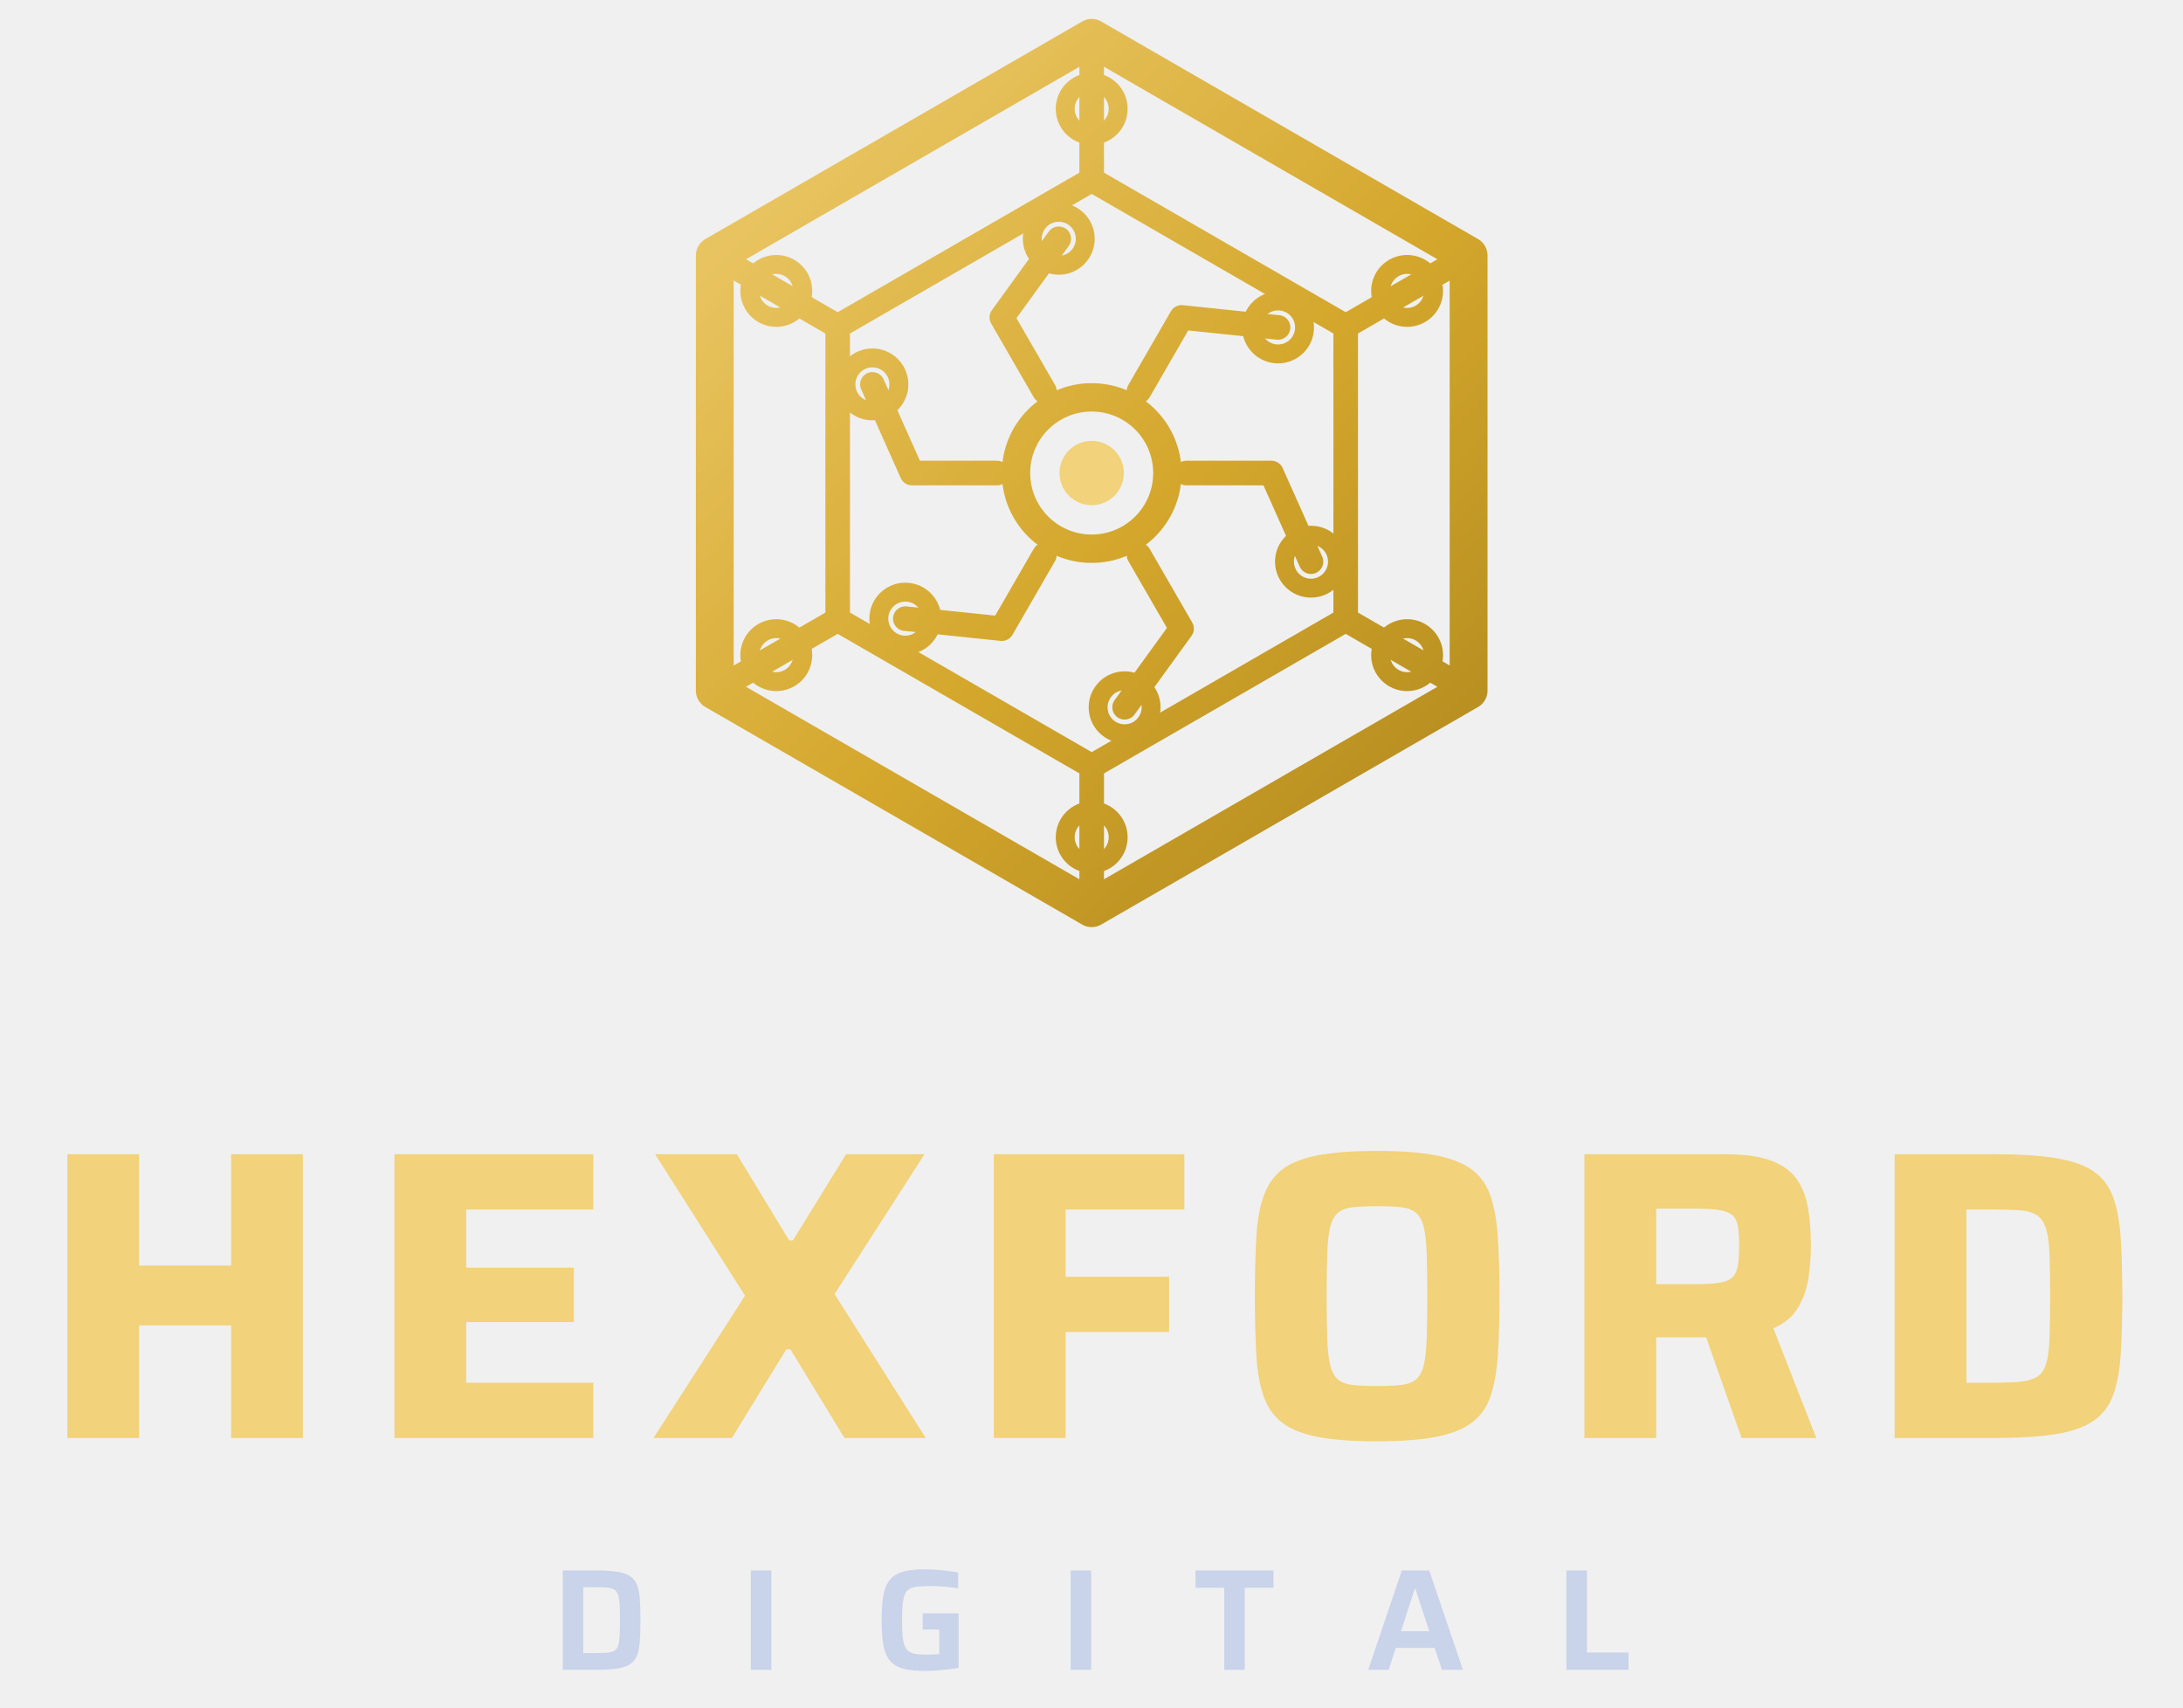
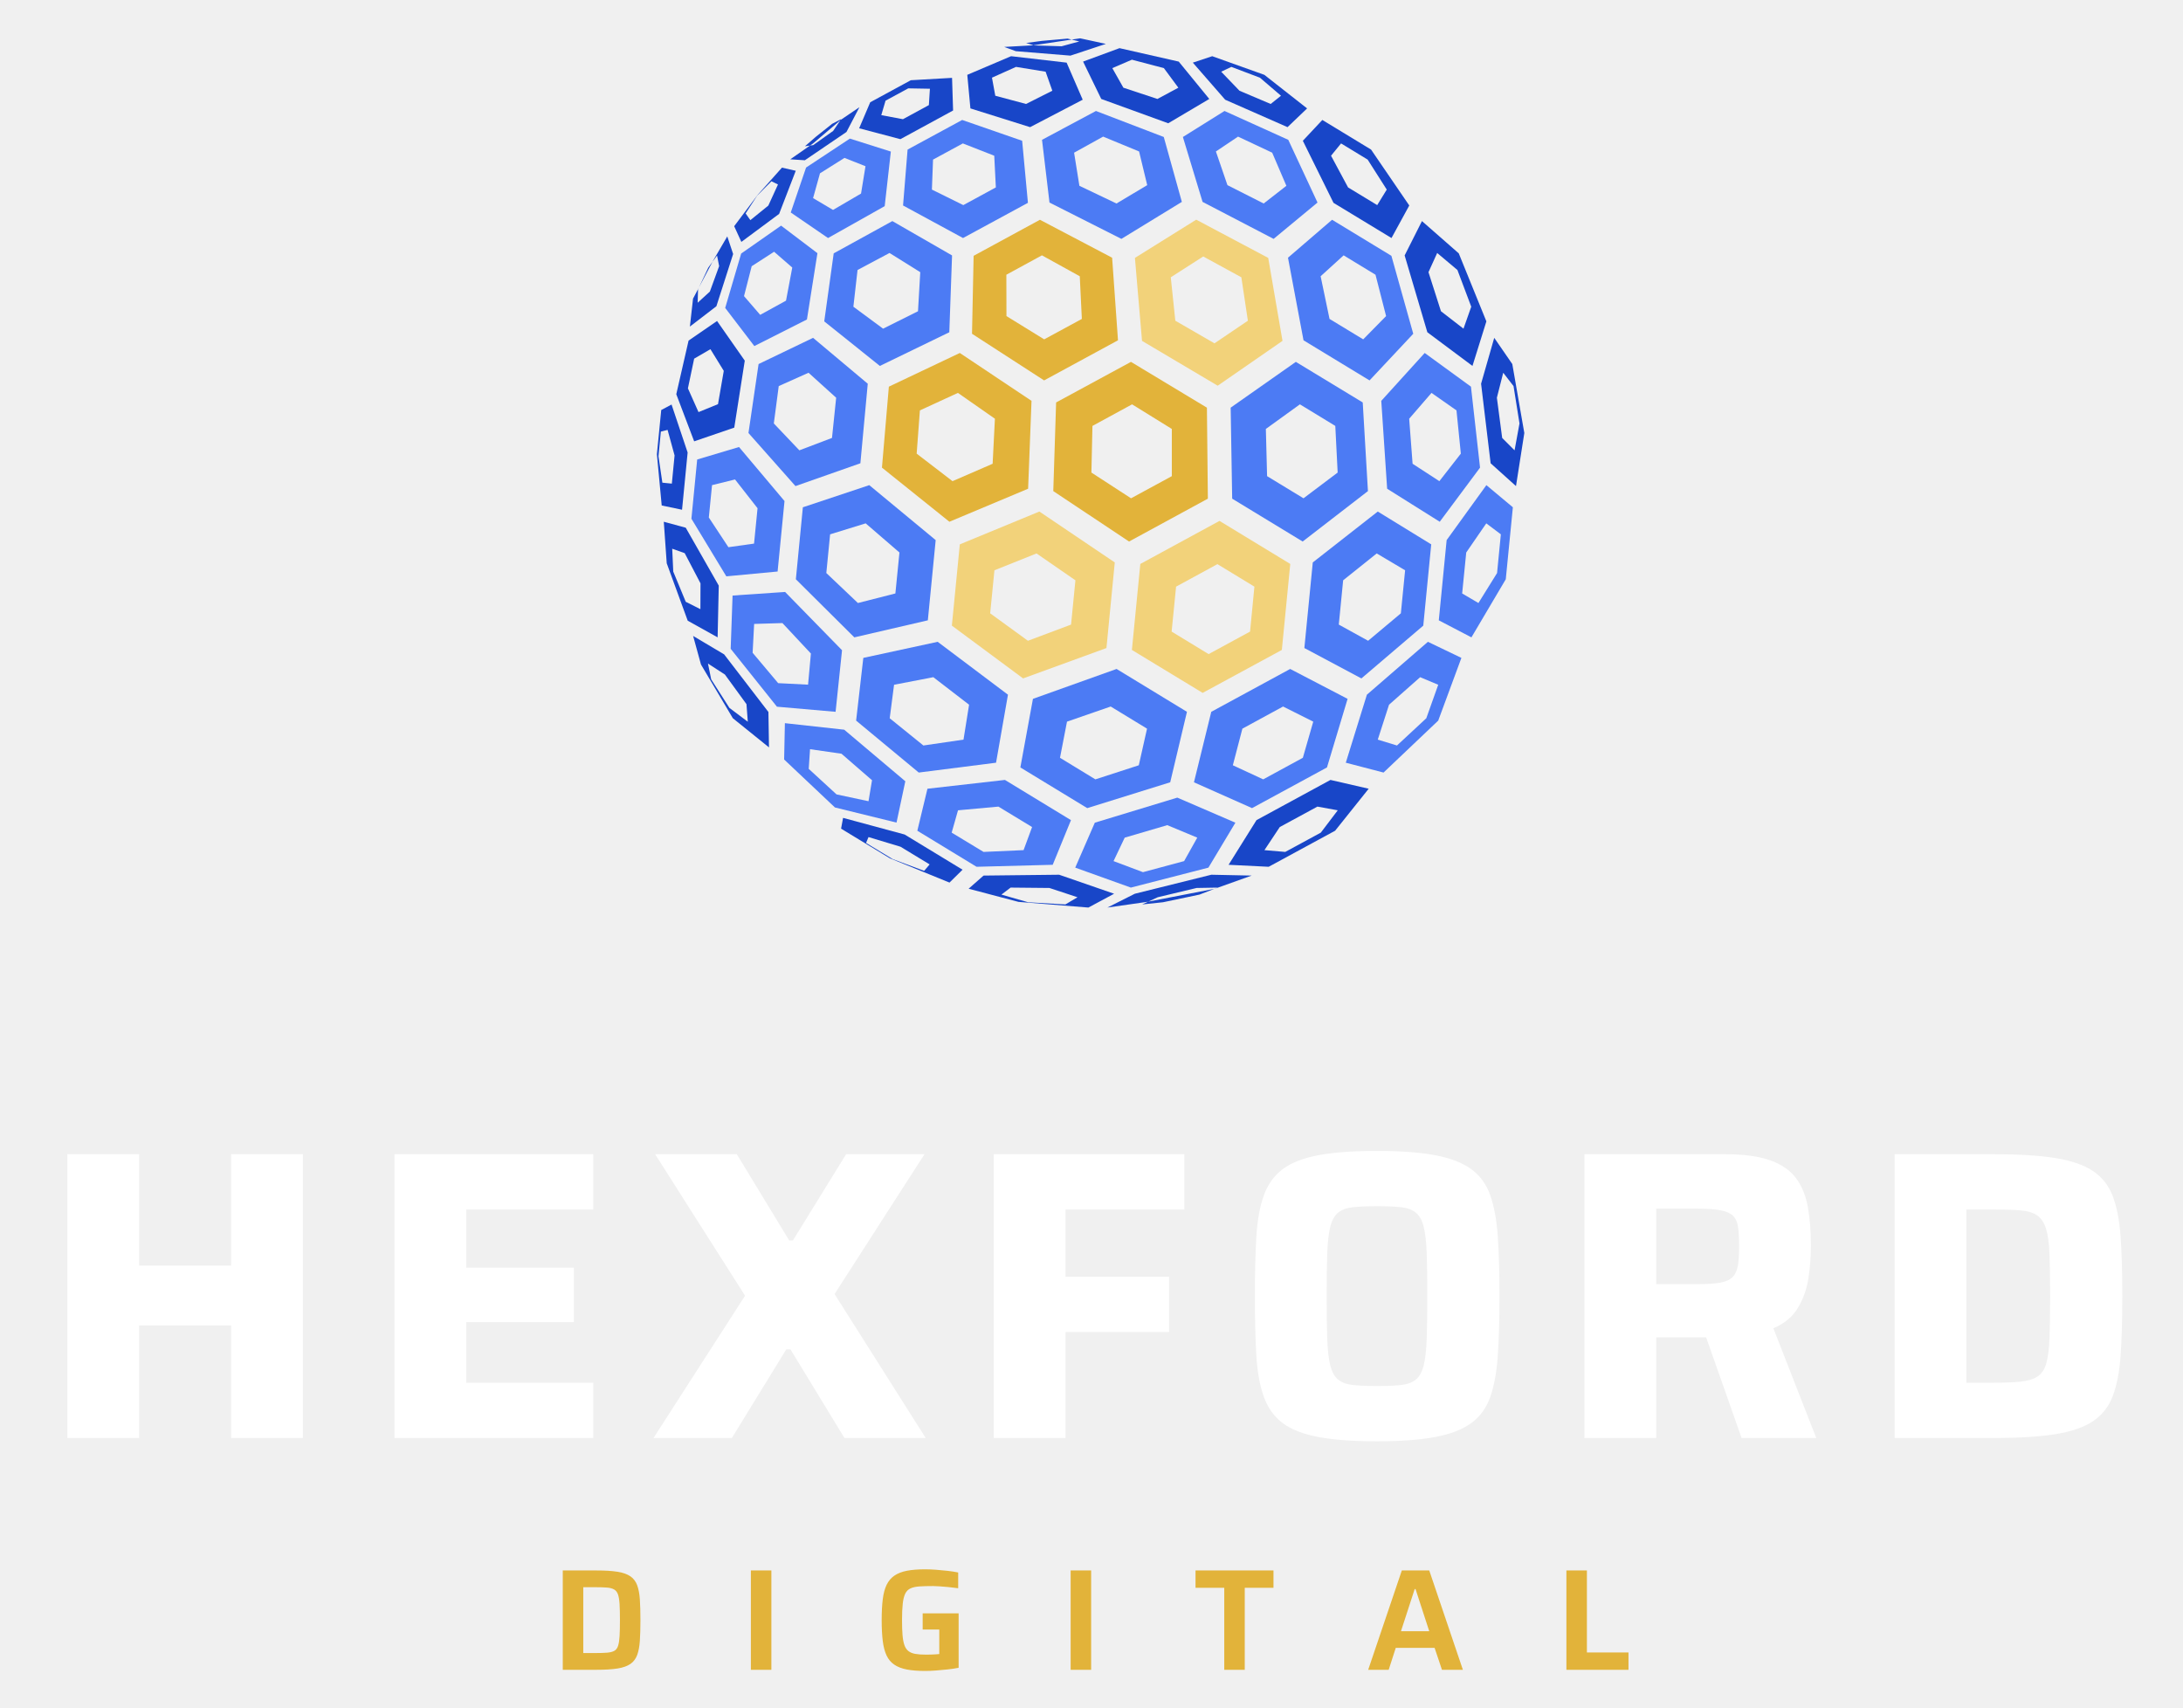
<svg xmlns="http://www.w3.org/2000/svg" viewBox="0 0 230.7 180.5" width="923" height="722" role="img" aria-label="Hexford Digital">
  <g transform="translate(65.37 0)">
-     <defs>
-       <linearGradient id="hxg" x1="0" y1="0" x2="100" y2="100" gradientUnits="userSpaceOnUse">
-         <stop offset="0" stop-color="#F2D27A" />
-         <stop offset="0.55" stop-color="#D4A72C" />
-         <stop offset="1" stop-color="#A8811A" />
-       </linearGradient>
-     </defs>
-     <g fill="none" stroke="url(#hxg)" stroke-linecap="round" stroke-linejoin="round">
-       <polygon points="50.0,4.0 89.84,27.0 89.84,73.0 50.0,96.0 10.16,73.0 10.16,27.0" stroke-width="4" />
-       <polygon points="50.0,19.0 76.85,34.5 76.85,65.5 50.0,81.0 23.15,65.5 23.15,34.5" stroke-width="2.6" />
-       <polyline points="55.0,41.34 59.5,33.55 69.7,34.61" stroke-width="2.6" />
-       <circle cx="69.7" cy="34.61" r="2.8" stroke-width="2" />
-       <line x1="50.0" y1="19.0" x2="50.0" y2="4.0" stroke-width="2.6" />
-       <circle cx="50.0" cy="11.5" r="2.8" stroke-width="2" />
-       <polyline points="60.0,50.0 69.0,50.0 73.18,59.37" stroke-width="2.6" />
-       <circle cx="73.18" cy="59.37" r="2.8" stroke-width="2" />
-       <line x1="76.85" y1="34.5" x2="89.84" y2="27.0" stroke-width="2.6" />
-       <circle cx="83.34" cy="30.75" r="2.8" stroke-width="2" />
-       <polyline points="55.0,58.66 59.5,66.45 53.48,74.76" stroke-width="2.6" />
-       <circle cx="53.48" cy="74.76" r="2.8" stroke-width="2" />
-       <line x1="76.85" y1="65.5" x2="89.84" y2="73.0" stroke-width="2.6" />
-       <circle cx="83.34" cy="69.25" r="2.8" stroke-width="2" />
-       <polyline points="45.0,58.66 40.5,66.45 30.3,65.39" stroke-width="2.6" />
-       <circle cx="30.3" cy="65.39" r="2.8" stroke-width="2" />
-       <line x1="50.0" y1="81.0" x2="50.0" y2="96.0" stroke-width="2.6" />
-       <circle cx="50.0" cy="88.5" r="2.8" stroke-width="2" />
-       <polyline points="40.0,50.0 31.0,50.0 26.82,40.63" stroke-width="2.6" />
-       <circle cx="26.82" cy="40.63" r="2.8" stroke-width="2" />
-       <line x1="23.15" y1="65.5" x2="10.16" y2="73.0" stroke-width="2.6" />
-       <circle cx="16.66" cy="69.25" r="2.8" stroke-width="2" />
-       <polyline points="45.0,41.34 40.5,33.55 46.52,25.24" stroke-width="2.6" />
-       <circle cx="46.52" cy="25.24" r="2.8" stroke-width="2" />
-       <line x1="23.15" y1="34.5" x2="10.16" y2="27.0" stroke-width="2.6" />
-       <circle cx="16.66" cy="30.75" r="2.8" stroke-width="2" />
-       <circle cx="50" cy="50" r="8" stroke-width="3" />
-     </g>
-     <circle cx="50" cy="50" r="3.4" fill="#F2D27A" />
+     <path d="M23.52,12.64 L25.45,11.33 L24.08,13.95 L19.68,16.94 L18.14,16.84 L20.55,15.16 Z M20.83,14.47 L19.69,15.46 L20.56,15.34 L22.67,13.84 L23.52,12.59 L22.56,13.09 Z" fill="#1846C8" fill-rule="evenodd" />
+     <path d="M43.81,4.79 L48.78,4.05 L51.50,4.64 L47.75,5.88 L41.98,5.41 L40.75,4.96 Z M43.07,4.54 L43.90,4.80 L46.82,4.89 L48.69,4.38 L47.45,4.08 L44.75,4.32 Z" fill="#1846C8" fill-rule="evenodd" />
+     <path d="M62.65,92.46 L66.91,92.55 L63.02,93.94 L55.85,95.33 L51.66,95.93 L54.56,94.47 Z M56.98,94.84 L55.34,95.60 L57.54,95.37 L61.40,94.56 L63.31,93.82 L61.09,93.86 Z" fill="#1846C8" fill-rule="evenodd" />
+     <path d="M11.48,24.99 L12.10,26.85 L10.33,32.37 L7.53,34.52 L7.86,31.57 L10.00,27.52 Z M9.47,28.29 L8.39,30.59 L8.35,32.00 L9.64,30.82 L10.62,28.13 L10.40,27.01 Z" fill="#1846C8" fill-rule="evenodd" />
+     <path d="M17.26,17.72 L18.72,18.05 L16.96,22.61 L12.97,25.57 L12.21,23.91 L14.69,20.60 Z M14.64,20.68 L13.42,22.56 L13.92,23.27 L15.82,21.73 L16.84,19.50 L16.15,19.16 Z" fill="#1846C8" fill-rule="evenodd" />
+     <path d="M30.23,88.21 L36.35,91.93 L34.97,93.29 L28.66,90.72 L23.51,87.59 L23.72,86.45 Z M26.41,88.48 L26.15,89.10 L28.97,90.81 L32.29,92.05 L32.87,91.37 L29.79,89.50 Z" fill="#1846C8" fill-rule="evenodd" />
+     <path d="M46.56,92.46 L52.37,94.47 L49.65,95.93 L42.26,95.33 L36.99,93.94 L38.57,92.55 Z M41.43,93.82 L40.46,94.56 L43.28,95.37 L47.22,95.60 L48.50,94.84 L45.53,93.86 Z" fill="#1846C8" fill-rule="evenodd" />
+     <path d="M5.59,42.76 L7.29,47.83 L6.70,53.88 L4.55,53.43 L4.04,48.01 L4.50,43.34 Z M4.46,45.62 L4.21,48.23 L4.62,51.02 L5.62,51.12 L5.91,48.14 L5.17,45.44 Z" fill="#1846C8" fill-rule="evenodd" />
+     <path d="M11.15,69.17 L15.83,75.26 L15.89,79.00 L12.07,75.92 L8.70,70.24 L7.87,67.22 Z M9.44,70.14 L9.78,71.81 L11.71,74.83 L13.65,76.29 L13.51,74.43 L11.23,71.30 Z" fill="#1846C8" fill-rule="evenodd" />
+     <path d="M92.55,35.71 L94.46,38.48 L95.73,45.77 L94.85,51.38 L92.17,48.97 L91.16,40.56 Z M92.83,42.04 L93.39,46.29 L94.70,47.60 L95.22,44.76 L94.59,40.81 L93.50,39.40 Z" fill="#1846C8" fill-rule="evenodd" />
+     <path d="M62.74,5.94 L68.25,7.91 L72.77,11.46 L70.70,13.44 L64.11,10.54 L60.69,6.62 Z M63.69,7.58 L65.62,9.59 L68.92,10.99 L70.01,10.12 L67.78,8.21 L64.76,7.07 Z" fill="#1846C8" fill-rule="evenodd" />
+     <path d="M7.09,55.78 L10.58,61.90 L10.46,67.37 L7.30,65.61 L5.08,59.54 L4.77,55.15 Z M5.66,58.00 L5.77,60.42 L7.09,63.61 L8.64,64.39 L8.65,61.66 L6.98,58.47 Z" fill="#1846C8" fill-rule="evenodd" />
+     <path d="M75.24,82.44 L79.28,83.37 L75.73,87.81 L68.71,91.62 L64.47,91.41 L67.42,86.69 Z M69.88,87.42 L68.26,89.86 L70.46,90.05 L74.22,88.01 L76.01,85.65 L73.86,85.26 Z" fill="#1846C8" fill-rule="evenodd" />
+     <path d="M30.88,8.48 L35.24,8.23 L35.35,11.68 L29.78,14.71 L25.42,13.56 L26.59,10.81 Z M28.21,10.64 L27.76,12.17 L30.05,12.60 L32.79,11.11 L32.90,9.38 L30.61,9.34 Z" fill="#1846C8" fill-rule="evenodd" />
+     <path d="M84.91,23.37 L88.80,26.78 L91.72,33.97 L90.25,38.68 L85.48,35.12 L83.08,27.00 Z M85.60,28.77 L86.92,32.90 L89.30,34.74 L90.12,32.42 L88.66,28.54 L86.52,26.74 Z" fill="#1846C8" fill-rule="evenodd" />
+     <path d="M74.38,12.68 L79.53,15.81 L83.57,21.72 L81.69,25.16 L75.56,21.44 L72.32,14.88 Z M75.30,16.46 L77.10,19.81 L80.18,21.68 L81.19,20.04 L79.17,16.87 L76.36,15.16 Z" fill="#1846C8" fill-rule="evenodd" />
+     <path d="M91.72,51.28 L94.52,53.62 L93.77,61.23 L90.14,67.37 L86.69,65.57 L87.52,57.09 Z M89.59,58.40 L89.16,62.73 L90.88,63.74 L92.85,60.57 L93.25,56.48 L91.71,55.32 Z" fill="#4C7BF4" fill-rule="evenodd" />
+     <path d="M52.94,5.09 L59.20,6.51 L62.43,10.46 L58.09,13.03 L51.01,10.46 L49.09,6.51 Z M52.18,7.20 L53.35,9.27 L56.95,10.46 L59.16,9.27 L57.63,7.20 L54.25,6.31 Z" fill="#1846C8" fill-rule="evenodd" />
+     <path d="M10.40,33.93 L13.33,38.12 L12.22,45.20 L7.98,46.65 L6.09,41.67 L7.39,36.00 Z M7.98,37.91 L7.32,41.05 L8.44,43.56 L10.50,42.72 L11.11,39.20 L9.70,36.91 Z" fill="#1846C8" fill-rule="evenodd" />
+     <path d="M85.54,67.84 L89.08,69.54 L86.63,76.17 L80.85,81.66 L76.86,80.62 L79.09,73.43 Z M81.43,74.49 L80.24,78.18 L82.27,78.80 L85.37,75.92 L86.63,72.38 L84.72,71.58 Z" fill="#4C7BF4" fill-rule="evenodd" />
+     <path d="M41.48,5.94 L47.35,6.62 L49.05,10.54 L43.49,13.44 L37.18,11.46 L36.85,7.91 Z M39.46,8.21 L39.81,10.12 L43.06,10.99 L45.84,9.59 L45.13,7.58 L42.00,7.07 Z" fill="#1846C8" fill-rule="evenodd" />
+     <path d="M23.84,77.13 L30.30,82.58 L29.37,86.95 L22.86,85.35 L17.49,80.28 L17.57,76.44 Z M20.23,79.19 L20.09,81.27 L23.03,83.97 L26.41,84.69 L26.78,82.47 L23.55,79.67 Z" fill="#4C7BF4" fill-rule="evenodd" />
+     <path d="M24.44,14.65 L28.77,16.02 L28.12,21.79 L22.13,25.16 L18.19,22.46 L19.81,17.71 Z M21.28,18.32 L20.55,20.94 L22.66,22.19 L25.62,20.46 L26.09,17.57 L23.87,16.69 Z" fill="#4C7BF4" fill-rule="evenodd" />
+     <path d="M59.05,84.31 L65.19,86.96 L62.34,91.71 L54.14,93.82 L48.26,91.71 L50.33,86.96 Z M53.49,88.54 L52.31,91.02 L55.42,92.19 L59.77,91.02 L61.16,88.54 L57.99,87.22 Z" fill="#4C7BF4" fill-rule="evenodd" />
+     <path d="M17.17,23.85 L21.01,26.76 L19.90,33.77 L14.34,36.58 L11.26,32.55 L12.95,26.80 Z M14.06,28.14 L13.25,31.30 L14.96,33.28 L17.69,31.78 L18.35,28.28 L16.43,26.61 Z" fill="#4C7BF4" fill-rule="evenodd" />
+     <path d="M40.83,82.44 L47.81,86.69 L45.88,91.41 L37.83,91.62 L31.57,87.81 L32.64,83.37 Z M35.87,85.65 L35.20,88.01 L38.57,90.05 L42.80,89.86 L43.70,87.42 L40.14,85.26 Z" fill="#4C7BF4" fill-rule="evenodd" />
+     <path d="M12.72,47.25 L17.53,52.96 L16.80,60.41 L11.38,60.92 L7.69,54.83 L8.30,48.57 Z M9.87,51.28 L9.53,54.70 L11.60,57.84 L14.31,57.46 L14.68,53.72 L12.30,50.68 Z" fill="#4C7BF4" fill-rule="evenodd" />
+     <path d="M17.59,62.57 L23.61,68.73 L22.93,75.24 L16.73,74.70 L11.84,68.58 L12.04,62.95 Z M14.32,65.95 L14.16,69.00 L16.86,72.21 L20.02,72.37 L20.32,69.08 L17.31,65.86 Z" fill="#4C7BF4" fill-rule="evenodd" />
+     <path d="M85.20,37.31 L90.09,40.87 L91.05,49.43 L86.79,55.15 L81.23,51.66 L80.61,42.37 Z M83.56,44.26 L83.92,49.02 L86.75,50.86 L89.02,47.95 L88.56,43.38 L85.92,41.53 Z" fill="#4C7BF4" fill-rule="evenodd" />
+     <path d="M64.04,11.73 L70.78,14.78 L73.87,21.41 L69.23,25.25 L61.72,21.34 L59.64,14.48 Z M63.13,16.01 L64.35,19.57 L68.18,21.51 L70.58,19.64 L69.08,16.14 L65.47,14.44 Z" fill="#4C7BF4" fill-rule="evenodd" />
+     <path d="M70.98,70.71 L77.05,73.87 L74.87,81.12 L66.95,85.42 L60.81,82.69 L62.64,75.24 Z M65.93,77.02 L64.92,80.89 L68.13,82.38 L72.32,80.10 L73.42,76.28 L70.23,74.68 Z" fill="#4C7BF4" fill-rule="evenodd" />
+     <path d="M36.31,12.68 L42.65,14.88 L43.26,21.44 L36.40,25.16 L30.06,21.72 L30.54,15.81 Z M33.23,16.87 L33.11,20.04 L36.43,21.68 L39.87,19.81 L39.70,16.46 L36.38,15.16 Z" fill="#4C7BF4" fill-rule="evenodd" />
+     <path d="M75.41,23.23 L81.68,27.04 L83.99,35.28 L79.37,40.21 L72.39,35.97 L70.75,27.24 Z M74.20,29.20 L75.14,33.71 L78.70,35.87 L81.12,33.41 L80.00,29.04 L76.63,26.99 Z" fill="#4C7BF4" fill-rule="evenodd" />
+     <path d="M80.24,54.07 L85.89,57.54 L85.05,66.13 L78.51,71.71 L72.48,68.50 L73.37,59.45 Z M76.58,61.34 L76.12,66.02 L79.22,67.73 L82.68,64.83 L83.13,60.28 L80.13,58.50 Z" fill="#4C7BF4" fill-rule="evenodd" />
+     <path d="M50.45,11.73 L57.62,14.48 L59.53,21.34 L53.14,25.25 L45.54,21.41 L44.75,14.78 Z M48.14,16.14 L48.70,19.64 L52.62,21.51 L55.87,19.57 L55.01,16.01 L51.21,14.44 Z" fill="#4C7BF4" fill-rule="evenodd" />
+     <path d="M20.55,35.71 L26.33,40.56 L25.55,48.97 L18.69,51.38 L13.72,45.77 L14.79,38.48 Z M16.92,40.81 L16.40,44.76 L19.10,47.60 L22.55,46.29 L22.99,42.04 L20.07,39.40 Z" fill="#4C7BF4" fill-rule="evenodd" />
+     <path d="M33.72,67.84 L41.15,73.43 L39.89,80.62 L31.72,81.66 L25.10,76.17 L25.86,69.54 Z M29.11,72.38 L28.65,75.92 L32.21,78.80 L36.45,78.18 L37.04,74.49 L33.26,71.58 Z" fill="#4C7BF4" fill-rule="evenodd" />
+     <path d="M28.93,23.37 L35.24,27.00 L34.95,35.12 L27.61,38.68 L21.73,33.97 L22.73,26.78 Z M25.25,28.54 L24.81,32.42 L27.95,34.74 L31.64,32.90 L31.88,28.77 L28.63,26.74 Z" fill="#4C7BF4" fill-rule="evenodd" />
+     <path d="M52.63,70.71 L60.07,75.24 L58.30,82.69 L49.53,85.42 L42.46,81.12 L43.79,73.87 Z M47.39,76.28 L46.65,80.10 L50.39,82.38 L54.98,80.89 L55.85,77.02 L52.01,74.68 Z" fill="#4C7BF4" fill-rule="evenodd" />
+     <path d="M26.49,51.28 L33.51,57.09 L32.68,65.57 L24.91,67.37 L18.73,61.23 L19.47,53.62 Z M22.35,56.48 L21.95,60.57 L25.29,63.74 L29.25,62.73 L29.68,58.40 L26.11,55.32 Z" fill="#4C7BF4" fill-rule="evenodd" />
+     <path d="M71.58,38.25 L78.65,42.54 L79.20,51.91 L72.30,57.24 L64.85,52.71 L64.69,43.09 Z M68.41,45.34 L68.54,50.33 L72.39,52.67 L76.00,49.95 L75.75,45.02 L72.01,42.74 Z" fill="#4C7BF4" fill-rule="evenodd" />
+     <path d="M61.05,23.22 L68.66,27.26 L70.17,36.03 L63.32,40.77 L55.32,36.03 L54.57,27.26 Z M58.36,29.31 L58.84,33.90 L62.98,36.29 L66.51,33.90 L65.82,29.31 L61.79,27.11 Z" fill="#F2D27A" fill-rule="evenodd" />
+     <path d="M63.51,55.06 L70.99,59.61 L70.10,68.70 L61.73,73.24 L54.25,68.70 L55.14,59.61 Z M58.92,62.01 L58.45,66.76 L62.36,69.14 L66.74,66.76 L67.20,62.01 L63.29,59.63 Z" fill="#F2D27A" fill-rule="evenodd" />
+     <path d="M44.53,23.23 L52.16,27.24 L52.78,35.97 L44.97,40.21 L37.35,35.28 L37.52,27.04 Z M40.98,29.04 L40.99,33.41 L44.98,35.87 L48.96,33.71 L48.74,29.20 L44.74,26.99 Z" fill="#E2B33A" fill-rule="evenodd" />
+     <path d="M36.06,37.31 L43.64,42.37 L43.28,51.66 L34.96,55.15 L27.83,49.43 L28.56,40.87 Z M31.84,43.38 L31.50,47.95 L35.29,50.86 L39.53,49.02 L39.77,44.26 L35.86,41.53 Z" fill="#E2B33A" fill-rule="evenodd" />
+     <path d="M44.47,54.07 L52.44,59.45 L51.56,68.50 L42.75,71.71 L35.22,66.13 L36.06,57.54 Z M39.72,60.28 L39.27,64.83 L43.26,67.73 L47.82,66.02 L48.28,61.34 L44.17,58.50 Z" fill="#F2D27A" fill-rule="evenodd" />
+     <path d="M54.15,38.25 L62.18,43.09 L62.28,52.71 L53.95,57.24 L45.94,51.91 L46.24,42.54 Z M50.08,45.02 L49.97,49.95 L54.16,52.67 L58.47,50.33 L58.47,45.34 L54.27,42.74 Z" fill="#E2B33A" fill-rule="evenodd" />
  </g>
-   <path transform="translate(4.00 152.00) scale(0.0436)" d="M71 0V-688H245V-418H468V-688H642V0H468V-273H245V0Z M864.0 0V-688H1346.0V-554H1038.0V-413H1299.0V-281H1038.0V-134H1346.0V0Z M1492.0 0 1714.0 -345 1496.0 -688H1694.0L1821.0 -479H1830.0L1959.0 -688H2149.0L1931.0 -349L2152.0 0H1955.0L1824.0 -215H1814.0L1682.0 0Z M2317.0 0V-688H2779.0V-554H2491.0V-391H2742.0V-257H2491.0V0Z M3246.0 8Q3159.0 8 3103.5 -2.5Q3048.0 -13 3017.0 -36.5Q2986.0 -60 2971.5 -100.5Q2957.0 -141 2953.5 -201.0Q2950.0 -261 2950.0 -344Q2950.0 -427 2953.5 -487.0Q2957.0 -547 2971.5 -587.5Q2986.0 -628 3017.0 -651.5Q3048.0 -675 3103.5 -685.5Q3159.0 -696 3246.0 -696Q3332.0 -696 3387.5 -685.5Q3443.0 -675 3475.0 -651.5Q3507.0 -628 3521.0 -587.5Q3535.0 -547 3539.0 -487.0Q3543.0 -427 3543.0 -344Q3543.0 -261 3539.0 -201.0Q3535.0 -141 3521.0 -100.5Q3507.0 -60 3475.0 -36.5Q3443.0 -13 3387.5 -2.5Q3332.0 8 3246.0 8ZM3246.0 -126Q3282.0 -126 3304.5 -128.5Q3327.0 -131 3340.0 -141.5Q3353.0 -152 3359.0 -175.0Q3365.0 -198 3366.5 -239.0Q3368.0 -280 3368.0 -344Q3368.0 -408 3366.5 -449.0Q3365.0 -490 3359.0 -513.0Q3353.0 -536 3340.0 -546.5Q3327.0 -557 3304.5 -559.5Q3282.0 -562 3246.0 -562Q3211.0 -562 3188.0 -559.5Q3165.0 -557 3152.0 -546.5Q3139.0 -536 3133.0 -513.0Q3127.0 -490 3125.5 -449.0Q3124.0 -408 3124.0 -344Q3124.0 -280 3125.5 -239.0Q3127.0 -198 3133.0 -175.0Q3139.0 -152 3152.0 -141.5Q3165.0 -131 3188.0 -128.5Q3211.0 -126 3246.0 -126Z M3749.0 0V-688H4090.0Q4157.0 -688 4198.5 -673.5Q4240.0 -659 4261.5 -630.5Q4283.0 -602 4290.5 -560.5Q4298.0 -519 4298.0 -466Q4298.0 -427 4292.0 -387.5Q4286.0 -348 4266.5 -315.5Q4247.0 -283 4207.0 -266L4311.0 0H4130.0L4044.0 -244Q4040.0 -244 4035.0 -244H3923.0V0ZM3923.0 -373H4023.0Q4057.0 -373 4077.5 -376.5Q4098.0 -380 4108.0 -390.0Q4118.0 -400 4121.0 -418.0Q4124.0 -436 4124.0 -464Q4124.0 -493 4121.5 -511.0Q4119.0 -529 4109.5 -538.5Q4100.0 -548 4079.5 -552.0Q4059.0 -556 4023.0 -556H3923.0Z M4501.0 0V-688H4742.0Q4834.0 -688 4892.0 -678.5Q4950.0 -669 4983.0 -646.5Q5016.0 -624 5030.5 -584.5Q5045.0 -545 5049.0 -486.0Q5053.0 -427 5053.0 -344Q5053.0 -261 5049.0 -202.0Q5045.0 -143 5030.5 -103.5Q5016.0 -64 4983.0 -41.5Q4950.0 -19 4892.0 -9.5Q4834.0 0 4742.0 0ZM4675.0 -134H4738.0Q4779.0 -134 4805.0 -136.5Q4831.0 -139 4846.5 -148.5Q4862.0 -158 4868.5 -180.5Q4875.0 -203 4876.5 -242.5Q4878.0 -282 4878.0 -344Q4878.0 -406 4876.5 -445.5Q4875.0 -485 4868.0 -507.5Q4861.0 -530 4846.0 -540.0Q4831.0 -550 4805.0 -552.0Q4779.0 -554 4738.0 -554H4675.0Z" fill="#F2D27A" />
-   <path transform="translate(58.21 176.50) scale(0.01526)" d="M82 0V-688H316Q405 -688 461.5 -679.0Q518 -670 550.5 -647.5Q583 -625 597.5 -585.5Q612 -546 616.0 -487.0Q620 -428 620 -344Q620 -260 616.0 -201.0Q612 -142 597.5 -102.5Q583 -63 550.5 -40.5Q518 -18 461.5 -9.0Q405 0 316 0ZM224 -116H308Q357 -116 388.5 -118.5Q420 -121 438.5 -131.0Q457 -141 465.0 -165.5Q473 -190 475.5 -233.0Q478 -276 478 -344Q478 -411 475.5 -454.5Q473 -498 464.5 -522.0Q456 -546 437.5 -556.5Q419 -567 388.0 -569.5Q357 -572 308 -572H224Z M1385.0 0V-688H1527.0V0Z M2593.0 8Q2518.0 8 2465.5 -2.0Q2413.0 -12 2378.5 -35.5Q2344.0 -59 2325.0 -99.0Q2306.0 -139 2298.5 -199.5Q2291.0 -260 2291.0 -344Q2291.0 -428 2298.5 -488.5Q2306.0 -549 2325.5 -589.0Q2345.0 -629 2379.5 -652.5Q2414.0 -676 2466.0 -686.0Q2518.0 -696 2593.0 -696Q2626.0 -696 2666.5 -693.0Q2707.0 -690 2747.0 -685.5Q2787.0 -681 2821.0 -674V-565Q2786.0 -570 2753.0 -573.0Q2720.0 -576 2693.0 -578.0Q2666.0 -580 2648.0 -580Q2591.0 -580 2553.0 -577.5Q2515.0 -575 2491.0 -564.0Q2467.0 -553 2454.5 -528.0Q2442.0 -503 2437.0 -458.5Q2432.0 -414 2432.0 -344Q2432.0 -282 2435.5 -240.0Q2439.0 -198 2448.5 -171.0Q2458.0 -144 2476.5 -129.5Q2495.0 -115 2524.5 -110.0Q2554.0 -105 2598.0 -105Q2614.0 -105 2631.5 -105.5Q2649.0 -106 2664.5 -107.0Q2680.0 -108 2690.0 -109V-279H2575.0V-391H2824.0V-14Q2790.0 -7 2748.0 -2.5Q2706.0 2 2666.0 5.0Q2626.0 8 2593.0 8Z M3600.0 0V-688H3742.0V0Z M4664.0 0V-568H4465.0V-688H5005.0V-568H4806.0V0Z M5661.0 0 5894.0 -688H6084.0L6317.0 0H6172.0L6121.0 -152H5852.0L5803.0 0ZM5888.0 -267H6084.0L5989.0 -559H5983.0Z M7034.0 0V-688H7176.0V-120H7464.0V0Z" fill="#C9D3EA" />
+   <path transform="translate(4.00 152.00) scale(0.0436)" d="M71 0V-688H245V-418H468V-688H642V0H468V-273H245V0Z M864.0 0V-688H1346.0V-554H1038.0V-413H1299.0V-281H1038.0V-134H1346.0V0Z M1492.0 0 1714.0 -345 1496.0 -688H1694.0L1821.0 -479H1830.0L1959.0 -688H2149.0L1931.0 -349L2152.0 0H1955.0L1824.0 -215H1814.0L1682.0 0Z M2317.0 0V-688H2779.0V-554H2491.0V-391H2742.0V-257H2491.0V0Z M3246.0 8Q3159.0 8 3103.5 -2.5Q3048.0 -13 3017.0 -36.5Q2986.0 -60 2971.5 -100.5Q2957.0 -141 2953.5 -201.0Q2950.0 -261 2950.0 -344Q2950.0 -427 2953.5 -487.0Q2957.0 -547 2971.5 -587.5Q2986.0 -628 3017.0 -651.5Q3048.0 -675 3103.5 -685.5Q3159.0 -696 3246.0 -696Q3332.0 -696 3387.5 -685.5Q3443.0 -675 3475.0 -651.5Q3507.0 -628 3521.0 -587.5Q3535.0 -547 3539.0 -487.0Q3543.0 -427 3543.0 -344Q3543.0 -261 3539.0 -201.0Q3535.0 -141 3521.0 -100.5Q3507.0 -60 3475.0 -36.5Q3443.0 -13 3387.5 -2.5Q3332.0 8 3246.0 8ZM3246.0 -126Q3282.0 -126 3304.5 -128.5Q3327.0 -131 3340.0 -141.5Q3353.0 -152 3359.0 -175.0Q3365.0 -198 3366.5 -239.0Q3368.0 -280 3368.0 -344Q3368.0 -408 3366.5 -449.0Q3365.0 -490 3359.0 -513.0Q3353.0 -536 3340.0 -546.5Q3327.0 -557 3304.5 -559.5Q3282.0 -562 3246.0 -562Q3211.0 -562 3188.0 -559.5Q3165.0 -557 3152.0 -546.5Q3139.0 -536 3133.0 -513.0Q3127.0 -490 3125.5 -449.0Q3124.0 -408 3124.0 -344Q3124.0 -280 3125.5 -239.0Q3127.0 -198 3133.0 -175.0Q3139.0 -152 3152.0 -141.5Q3165.0 -131 3188.0 -128.5Q3211.0 -126 3246.0 -126Z M3749.0 0V-688H4090.0Q4157.0 -688 4198.5 -673.5Q4240.0 -659 4261.5 -630.5Q4283.0 -602 4290.5 -560.5Q4298.0 -519 4298.0 -466Q4298.0 -427 4292.0 -387.5Q4286.0 -348 4266.5 -315.5Q4247.0 -283 4207.0 -266L4311.0 0H4130.0L4044.0 -244Q4040.0 -244 4035.0 -244H3923.0V0ZM3923.0 -373H4023.0Q4057.0 -373 4077.5 -376.5Q4098.0 -380 4108.0 -390.0Q4118.0 -400 4121.0 -418.0Q4124.0 -436 4124.0 -464Q4124.0 -493 4121.5 -511.0Q4119.0 -529 4109.5 -538.5Q4100.0 -548 4079.5 -552.0Q4059.0 -556 4023.0 -556H3923.0Z M4501.0 0V-688H4742.0Q4834.0 -688 4892.0 -678.5Q4950.0 -669 4983.0 -646.5Q5016.0 -624 5030.5 -584.5Q5045.0 -545 5049.0 -486.0Q5053.0 -427 5053.0 -344Q5053.0 -261 5049.0 -202.0Q5045.0 -143 5030.5 -103.5Q5016.0 -64 4983.0 -41.5Q4950.0 -19 4892.0 -9.5Q4834.0 0 4742.0 0ZM4675.0 -134H4738.0Q4779.0 -134 4805.0 -136.5Q4831.0 -139 4846.5 -148.5Q4862.0 -158 4868.5 -180.5Q4875.0 -203 4876.5 -242.5Q4878.0 -282 4878.0 -344Q4878.0 -406 4876.5 -445.5Q4875.0 -485 4868.0 -507.5Q4861.0 -530 4846.0 -540.0Q4831.0 -550 4805.0 -552.0Q4779.0 -554 4738.0 -554H4675.0Z" fill="#FFFFFF" />
+   <path transform="translate(58.21 176.50) scale(0.01526)" d="M82 0V-688H316Q405 -688 461.5 -679.0Q518 -670 550.5 -647.5Q583 -625 597.5 -585.5Q612 -546 616.0 -487.0Q620 -428 620 -344Q620 -260 616.0 -201.0Q612 -142 597.5 -102.5Q583 -63 550.5 -40.5Q518 -18 461.5 -9.0Q405 0 316 0ZM224 -116H308Q357 -116 388.5 -118.5Q420 -121 438.5 -131.0Q457 -141 465.0 -165.5Q473 -190 475.5 -233.0Q478 -276 478 -344Q478 -411 475.5 -454.5Q473 -498 464.5 -522.0Q456 -546 437.5 -556.5Q419 -567 388.0 -569.5Q357 -572 308 -572H224Z M1385.0 0V-688H1527.0V0Z M2593.0 8Q2518.0 8 2465.5 -2.0Q2413.0 -12 2378.5 -35.5Q2344.0 -59 2325.0 -99.0Q2306.0 -139 2298.5 -199.5Q2291.0 -260 2291.0 -344Q2291.0 -428 2298.5 -488.5Q2306.0 -549 2325.5 -589.0Q2345.0 -629 2379.5 -652.5Q2414.0 -676 2466.0 -686.0Q2518.0 -696 2593.0 -696Q2626.0 -696 2666.5 -693.0Q2707.0 -690 2747.0 -685.5Q2787.0 -681 2821.0 -674V-565Q2786.0 -570 2753.0 -573.0Q2720.0 -576 2693.0 -578.0Q2666.0 -580 2648.0 -580Q2591.0 -580 2553.0 -577.5Q2515.0 -575 2491.0 -564.0Q2467.0 -553 2454.5 -528.0Q2442.0 -503 2437.0 -458.5Q2432.0 -414 2432.0 -344Q2432.0 -282 2435.5 -240.0Q2439.0 -198 2448.5 -171.0Q2458.0 -144 2476.5 -129.5Q2495.0 -115 2524.5 -110.0Q2554.0 -105 2598.0 -105Q2614.0 -105 2631.5 -105.5Q2649.0 -106 2664.5 -107.0Q2680.0 -108 2690.0 -109V-279H2575.0V-391H2824.0V-14Q2790.0 -7 2748.0 -2.5Q2706.0 2 2666.0 5.0Q2626.0 8 2593.0 8Z M3600.0 0V-688H3742.0V0Z M4664.0 0V-568H4465.0V-688H5005.0V-568H4806.0V0Z M5661.0 0 5894.0 -688H6084.0L6317.0 0H6172.0L6121.0 -152H5852.0L5803.0 0ZM5888.0 -267H6084.0L5989.0 -559H5983.0Z M7034.0 0V-688H7176.0V-120H7464.0V0Z" fill="#E2B33A" />
</svg>
